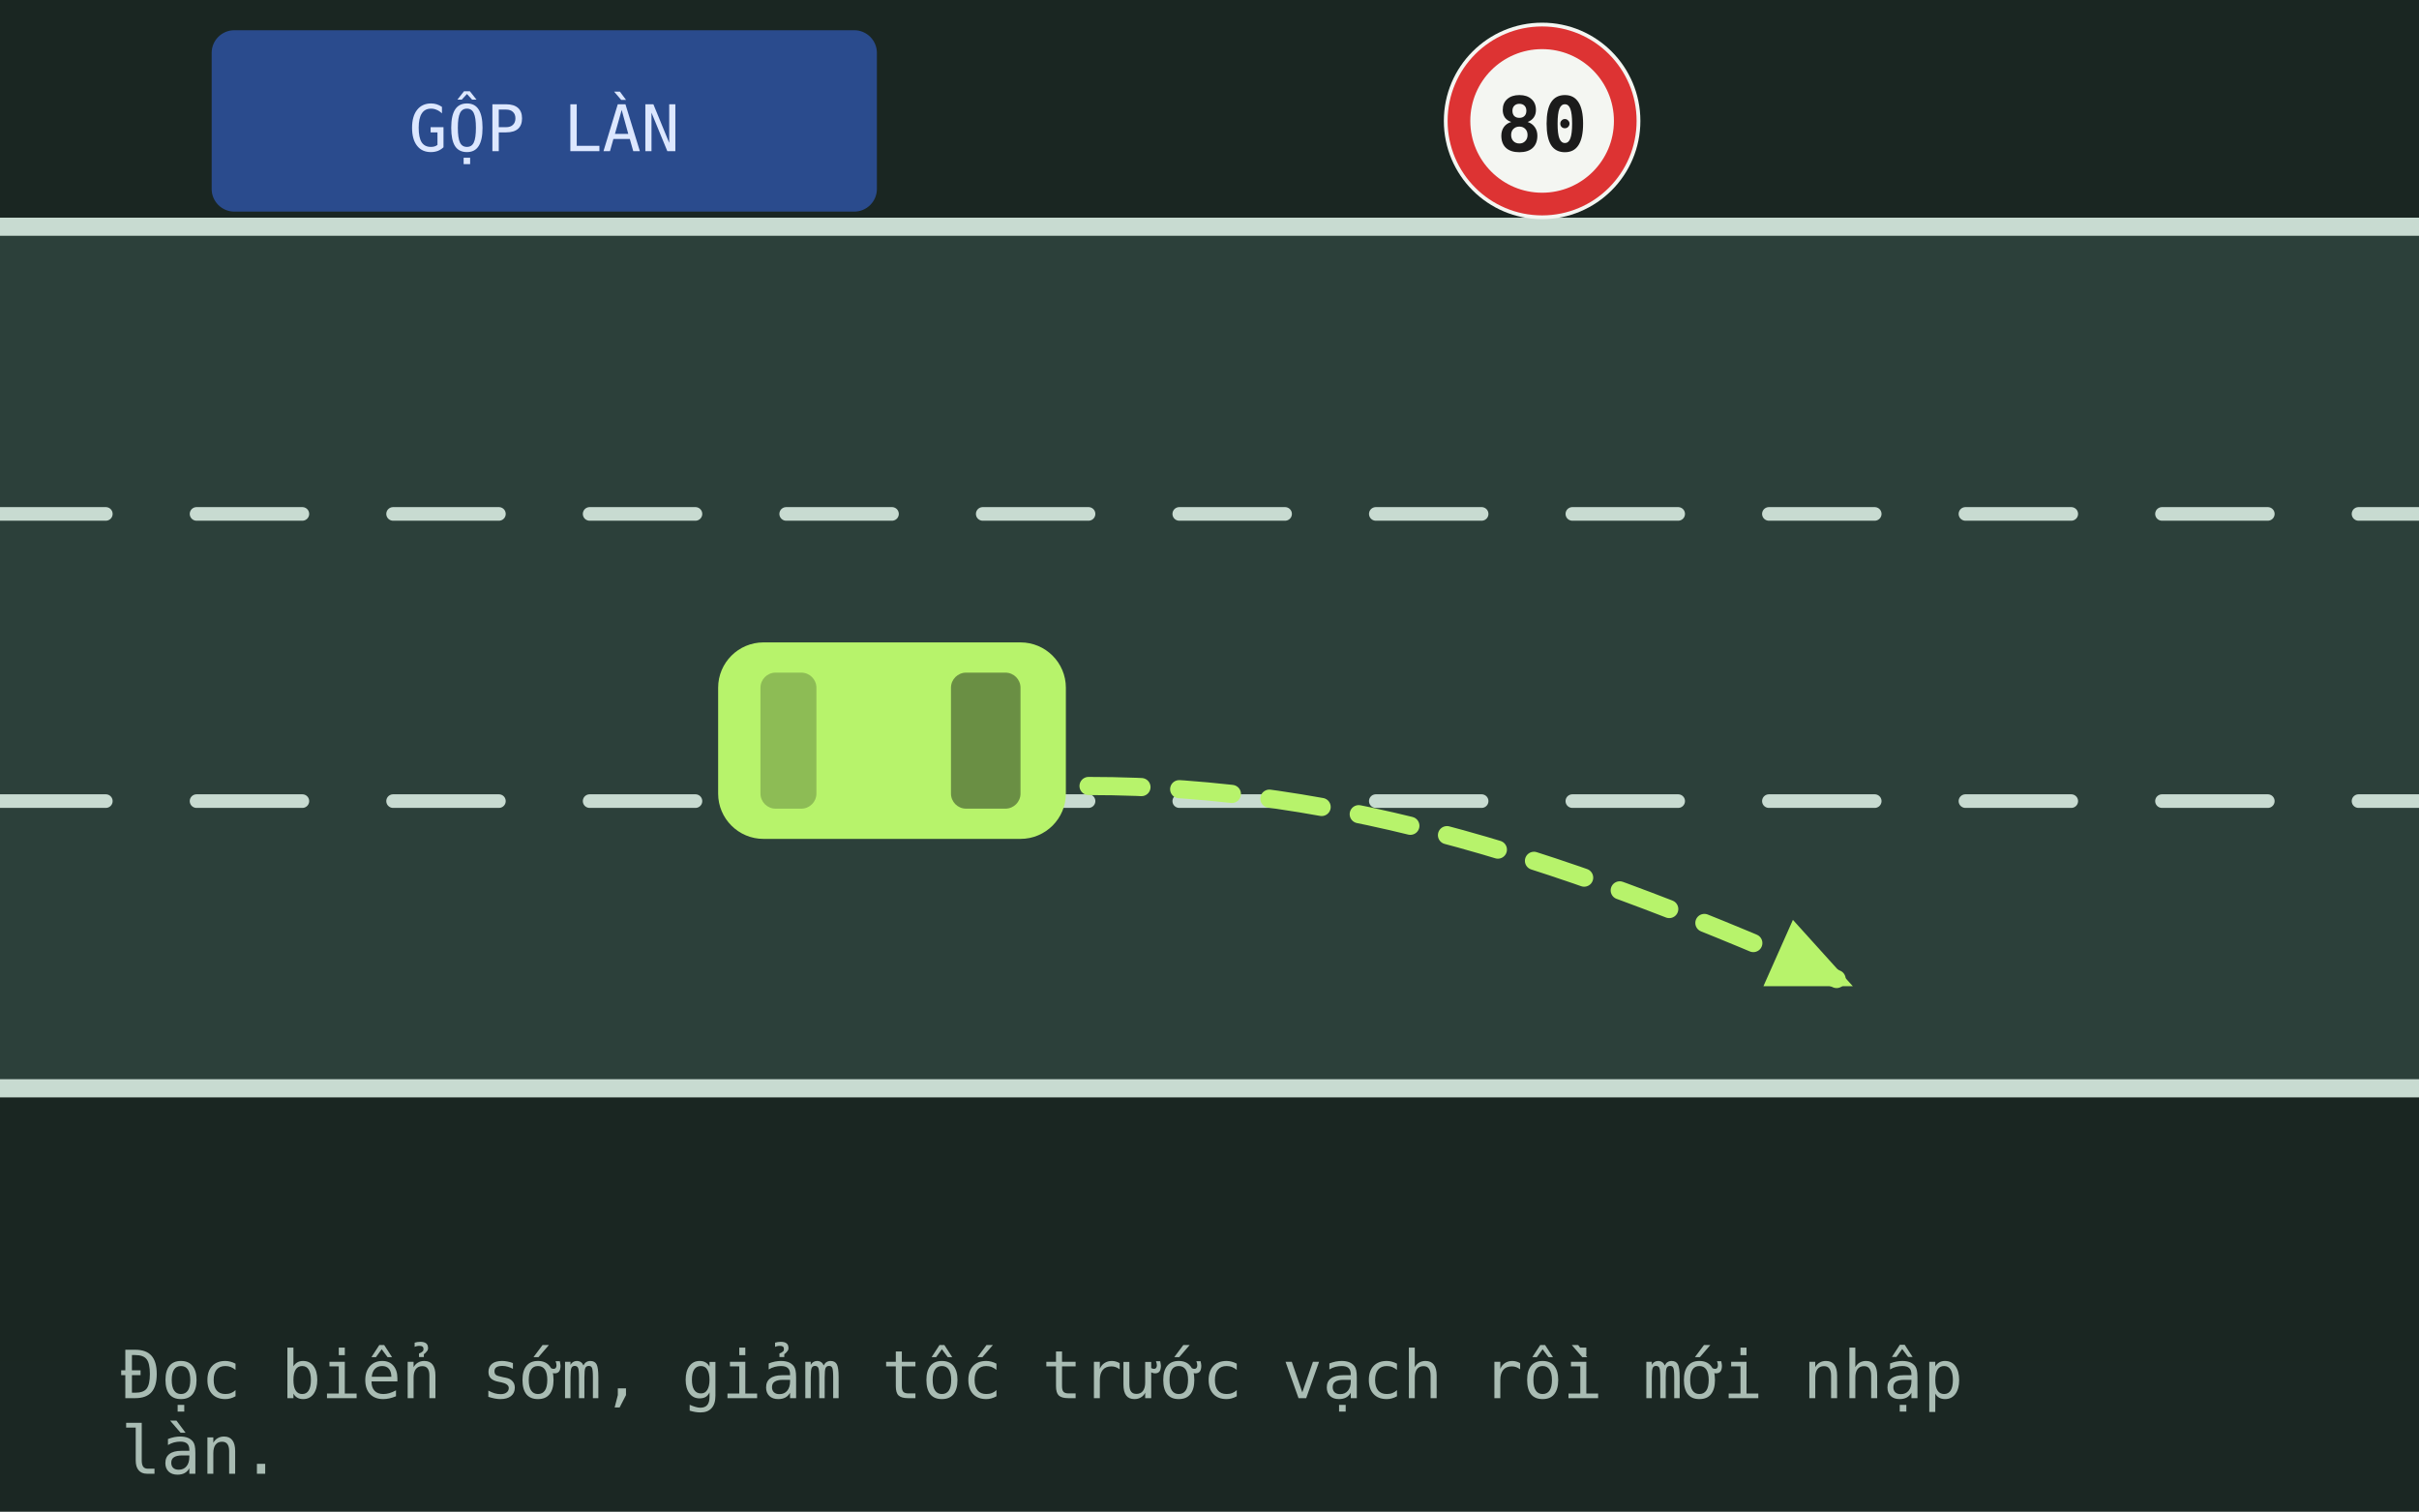
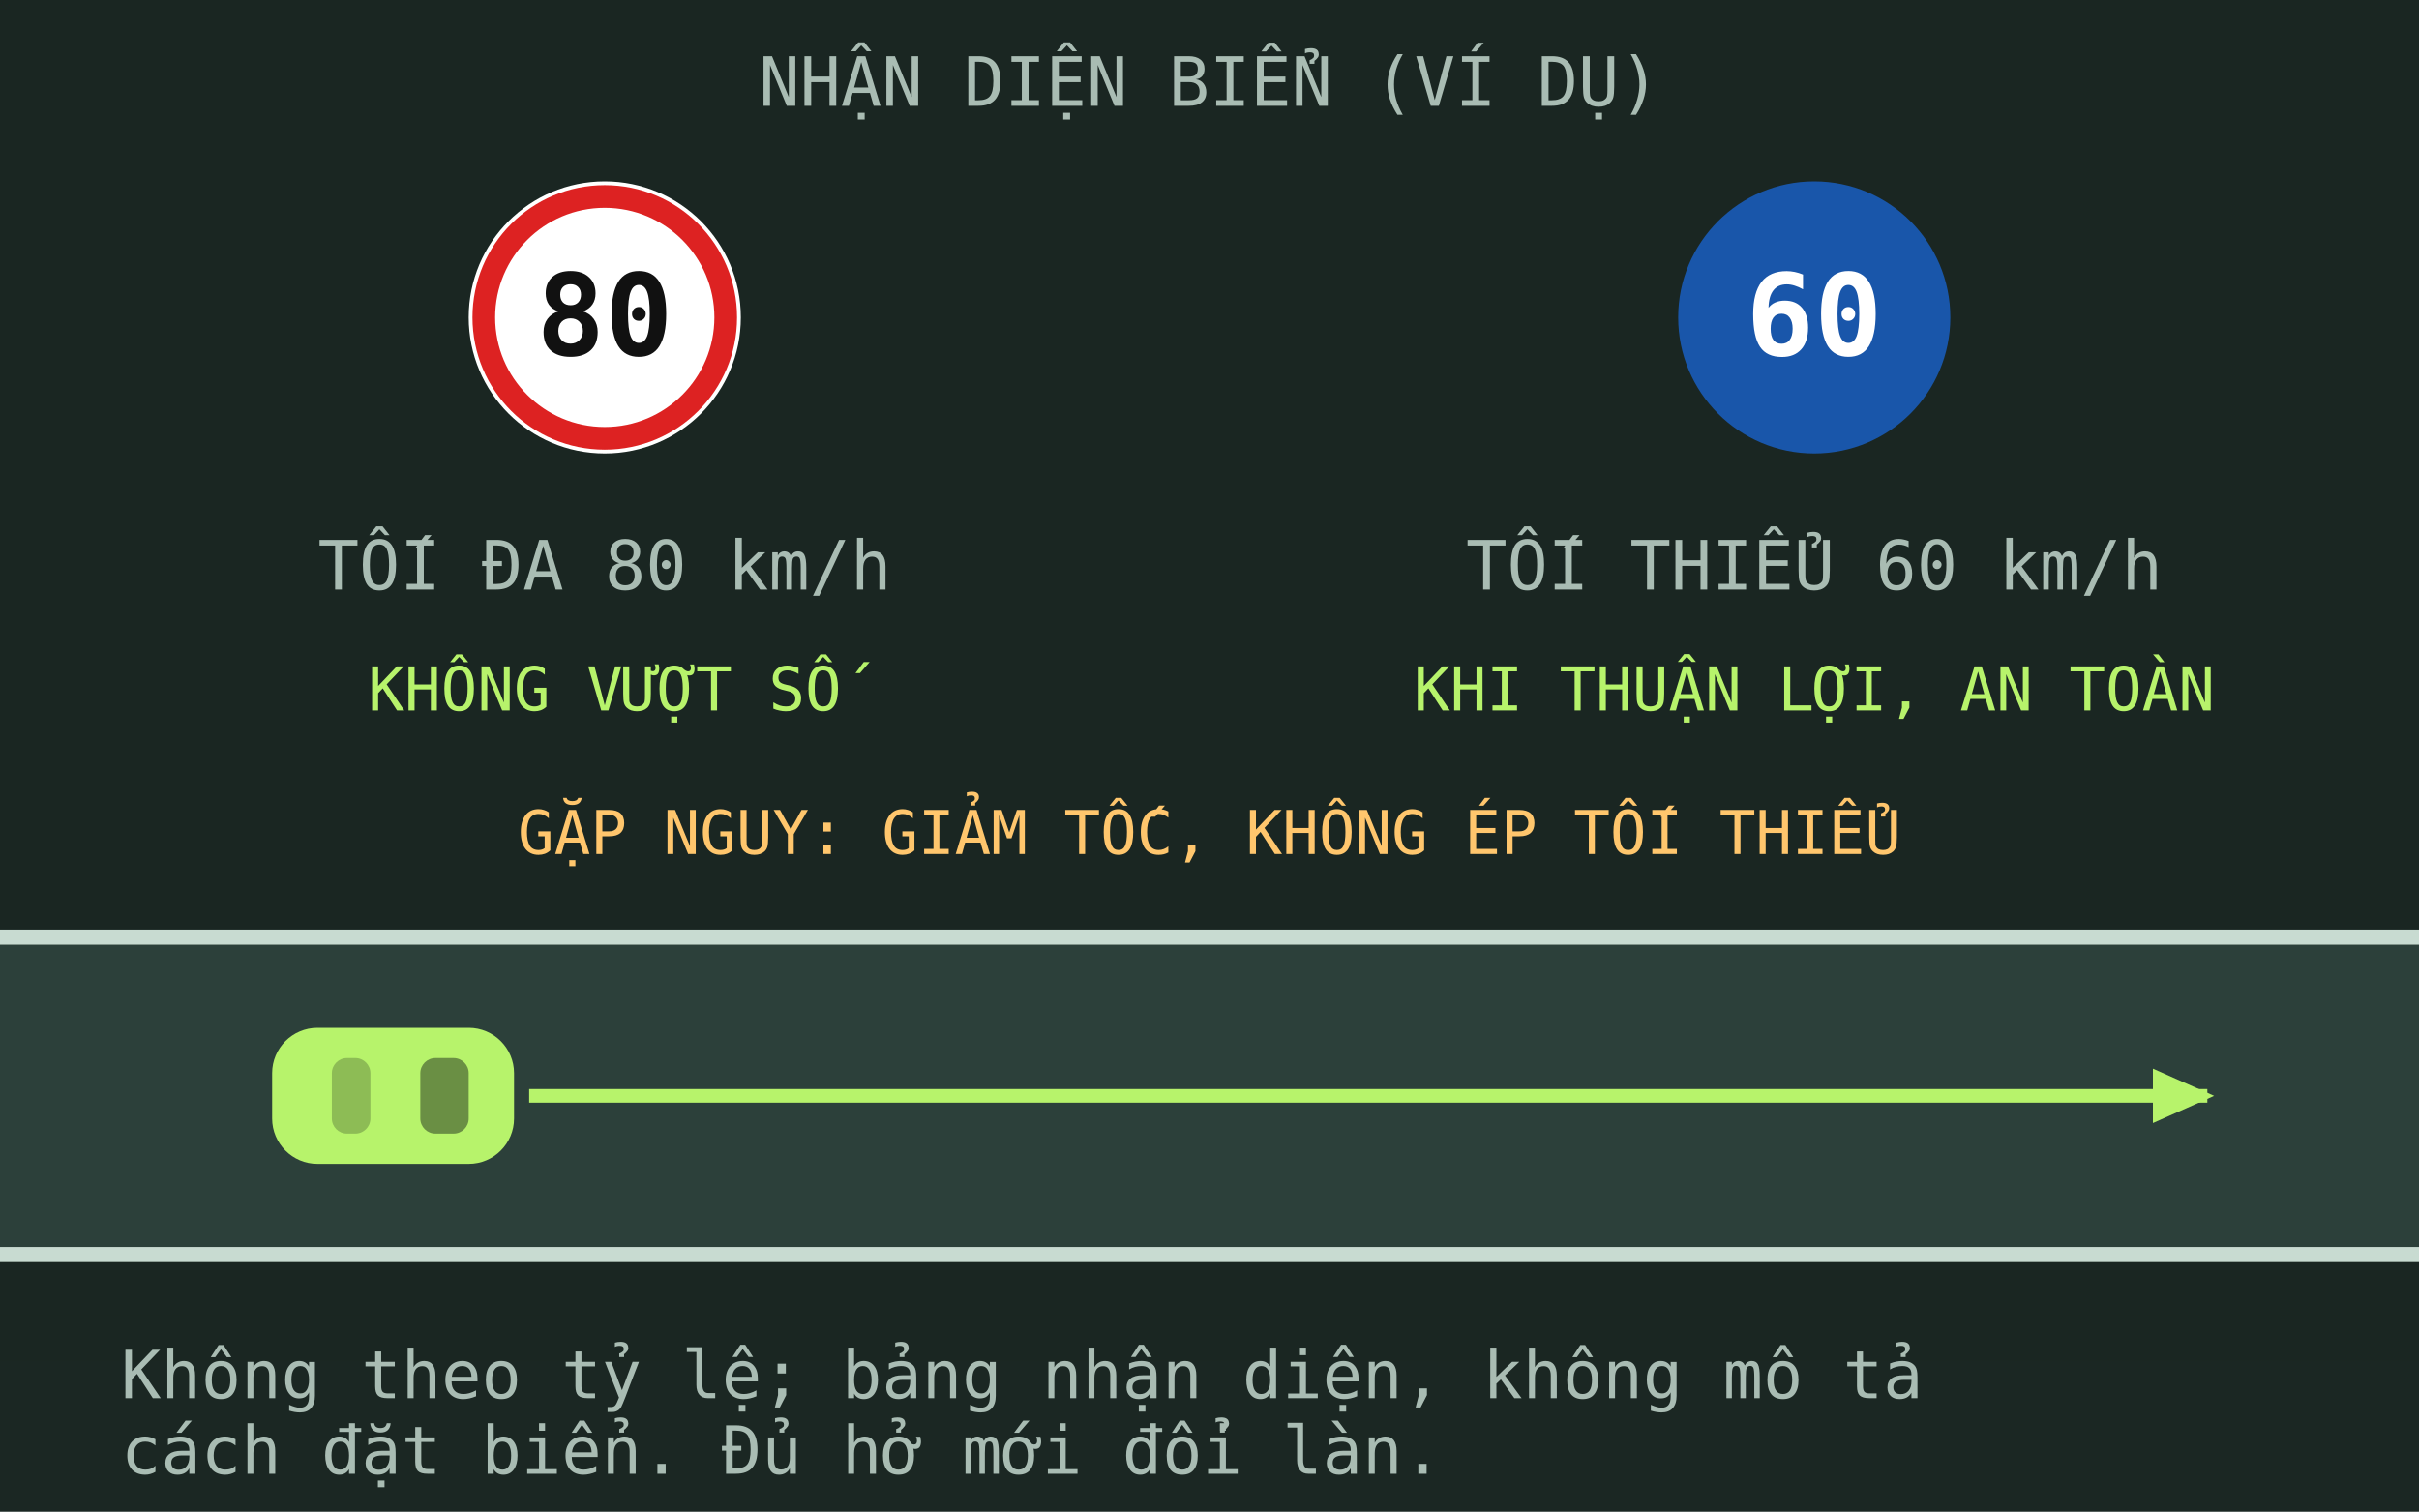
<svg xmlns="http://www.w3.org/2000/svg" viewBox="0 0 320 200" width="320" height="200" role="img" aria-labelledby="ttl">
  <defs>
    <marker id="tip" viewBox="0 0 10 10" refX="8" refY="5" markerWidth="5" markerHeight="5" orient="auto-start-reverse">
      <path d="M0 1L9 5L0 9Z" fill="#b7f36b" />
    </marker>
  </defs>
  <rect x="0" y="0" width="320" height="200" rx="0" fill="#22332e" />
  <rect x="0" y="0" width="320" height="180" rx="0" fill="#1a2622" />
-   <rect x="0" y="30" width="320" height="114" rx="0" fill="#2c403a" />
-   <path d="M0 68L320 68" stroke="#c8dbd1" stroke-width="1.8" stroke-dasharray="14 12" stroke-linecap="round" />
-   <path d="M0 106L320 106" stroke="#c8dbd1" stroke-width="1.8" stroke-dasharray="14 12" stroke-linecap="round" />
-   <path d="M0 30L320 30" stroke="#c8dbd1" stroke-width="2.4" stroke-linecap="round" />
-   <path d="M0 144L320 144" stroke="#c8dbd1" stroke-width="2.4" stroke-linecap="round" />
-   <rect x="28" y="4" width="88" height="24" rx="3" fill="#2a4b8d" />
-   <text x="72" y="20" font-family="DM Mono, ui-monospace, monospace" font-size="8.5" font-weight="500" fill="#dce7ff" text-anchor="middle">GỘP LÀN</text>
-   <circle cx="204" cy="16" r="13" fill="#f4f6f2" />
-   <circle cx="204" cy="16" r="11" fill="none" stroke="#d33" stroke-width="3" />
-   <text x="204" y="20" font-family="DM Mono, ui-monospace, monospace" font-size="10" font-weight="700" fill="#1b1b1b" text-anchor="middle">80</text>
-   <g transform="translate(118 98) rotate(90)">
-     <rect x="-13" y="-23" width="26" height="46" rx="6" fill="#b7f36b" />
-     <rect x="-9" y="-17" width="18" height="9.2" rx="2" fill="#0e1715" opacity=".45" />
-     <rect x="-9" y="10" width="18" height="7.4" rx="2" fill="#0e1715" opacity=".25" />
+   <text x="160" y="14" font-family="DM Mono, ui-monospace, monospace" font-size="9" font-weight="500" fill="#a9bcb3" text-anchor="middle">NHẬN DIỆN BIỂN (VÍ DỤ)</text>
+   <g id="signs-maximum">
+     <circle cx="80" cy="42" r="18" fill="#fff" />
+     <circle cx="80" cy="42" r="16" fill="none" stroke="#d22" stroke-width="3" />
+     <text x="80" y="47" font-family="DM Mono, ui-monospace, monospace" font-size="15" font-weight="700" fill="#111" text-anchor="middle">80</text>
  </g>
-   <path d="M144 104C178 104 208 114 244 130" fill="none" stroke="#b7f36b" stroke-width="2.4" stroke-dasharray="7 5" stroke-linecap="round" marker-end="url(#tip)" />
+   <g id="signs-minimum">
+     <circle cx="240" cy="42" r="18" fill="#1956aa" />
+     <text x="240" y="47" font-family="DM Mono, ui-monospace, monospace" font-size="15" font-weight="700" fill="#fff" text-anchor="middle">60</text>
+   </g>
+   <text x="80" y="78" font-family="DM Mono, ui-monospace, monospace" font-size="9" font-weight="500" fill="#a9bcb3" text-anchor="middle">TỐI ĐA 80 km/h</text>
+   <text x="240" y="78" font-family="DM Mono, ui-monospace, monospace" font-size="9" font-weight="500" fill="#a9bcb3" text-anchor="middle">TỐI THIỂU 60 km/h</text>
+   <text x="80" y="94" font-family="DM Mono, ui-monospace, monospace" font-size="8" font-weight="500" fill="#b7f36b" text-anchor="middle">KHÔNG VƯỢT SỐ</text>
+   <text x="240" y="94" font-family="DM Mono, ui-monospace, monospace" font-size="8" font-weight="500" fill="#b7f36b" text-anchor="middle">KHI THUẬN LỢI, AN TOÀN</text>
+   <text x="160" y="113" font-family="DM Mono, ui-monospace, monospace" font-size="8" font-weight="500" fill="#ffc66d" text-anchor="middle">GẶP NGUY: GIẢM TỐC, KHÔNG ÉP TỐI THIỂU</text>
+   <g id="signs-road">
+     <rect x="0" y="124" width="320" height="42" rx="0" fill="#2c403a" />
+   </g>
+   <path d="M0 124L320 124" stroke="#c8dbd1" stroke-width="2" stroke-linecap="round" />
+   <path d="M0 166L320 166" stroke="#c8dbd1" stroke-width="2" stroke-linecap="round" />
+   <g id="signs-car">
+     <g transform="translate(52 145) rotate(90)">
+       <rect x="-9" y="-16" width="18" height="32" rx="6" fill="#b7f36b" />
+       <rect x="-5" y="-10" width="10" height="6.4" rx="2" fill="#0e1715" opacity=".45" />
+       <rect x="-5" y="3" width="10" height="5.1" rx="2" fill="#0e1715" opacity=".25" />
+     </g>
+   </g>
+   <g id="signs-travel">
+     <path d="M70 145L292 145" fill="none" stroke="#b7f36b" stroke-width="1.8" marker-end="url(#tip)" />
+   </g>
  <rect x="0" y="174" width="320" height="26" rx="0" fill="#1a2622" opacity="0.92" />
-   <text x="16" y="185" font-family="DM Mono, ui-monospace, monospace" font-size="8.8" font-weight="500" fill="#a9bcb3" text-anchor="start">Đọc biển sớm, giảm tốc trước vạch rồi mới nhập</text>
-   <text x="16" y="195" font-family="DM Mono, ui-monospace, monospace" font-size="8.8" font-weight="500" fill="#a9bcb3" text-anchor="start">làn.</text>
+   <text x="16" y="185" font-family="DM Mono, ui-monospace, monospace" font-size="8.8" font-weight="500" fill="#a9bcb3" text-anchor="start">Không theo tỷ lệ; bảng nhận diện, không mô tả</text>
+   <text x="16" y="195" font-family="DM Mono, ui-monospace, monospace" font-size="8.8" font-weight="500" fill="#a9bcb3" text-anchor="start">cách đặt biển. Đủ hở mới đổi làn.</text>
</svg>
